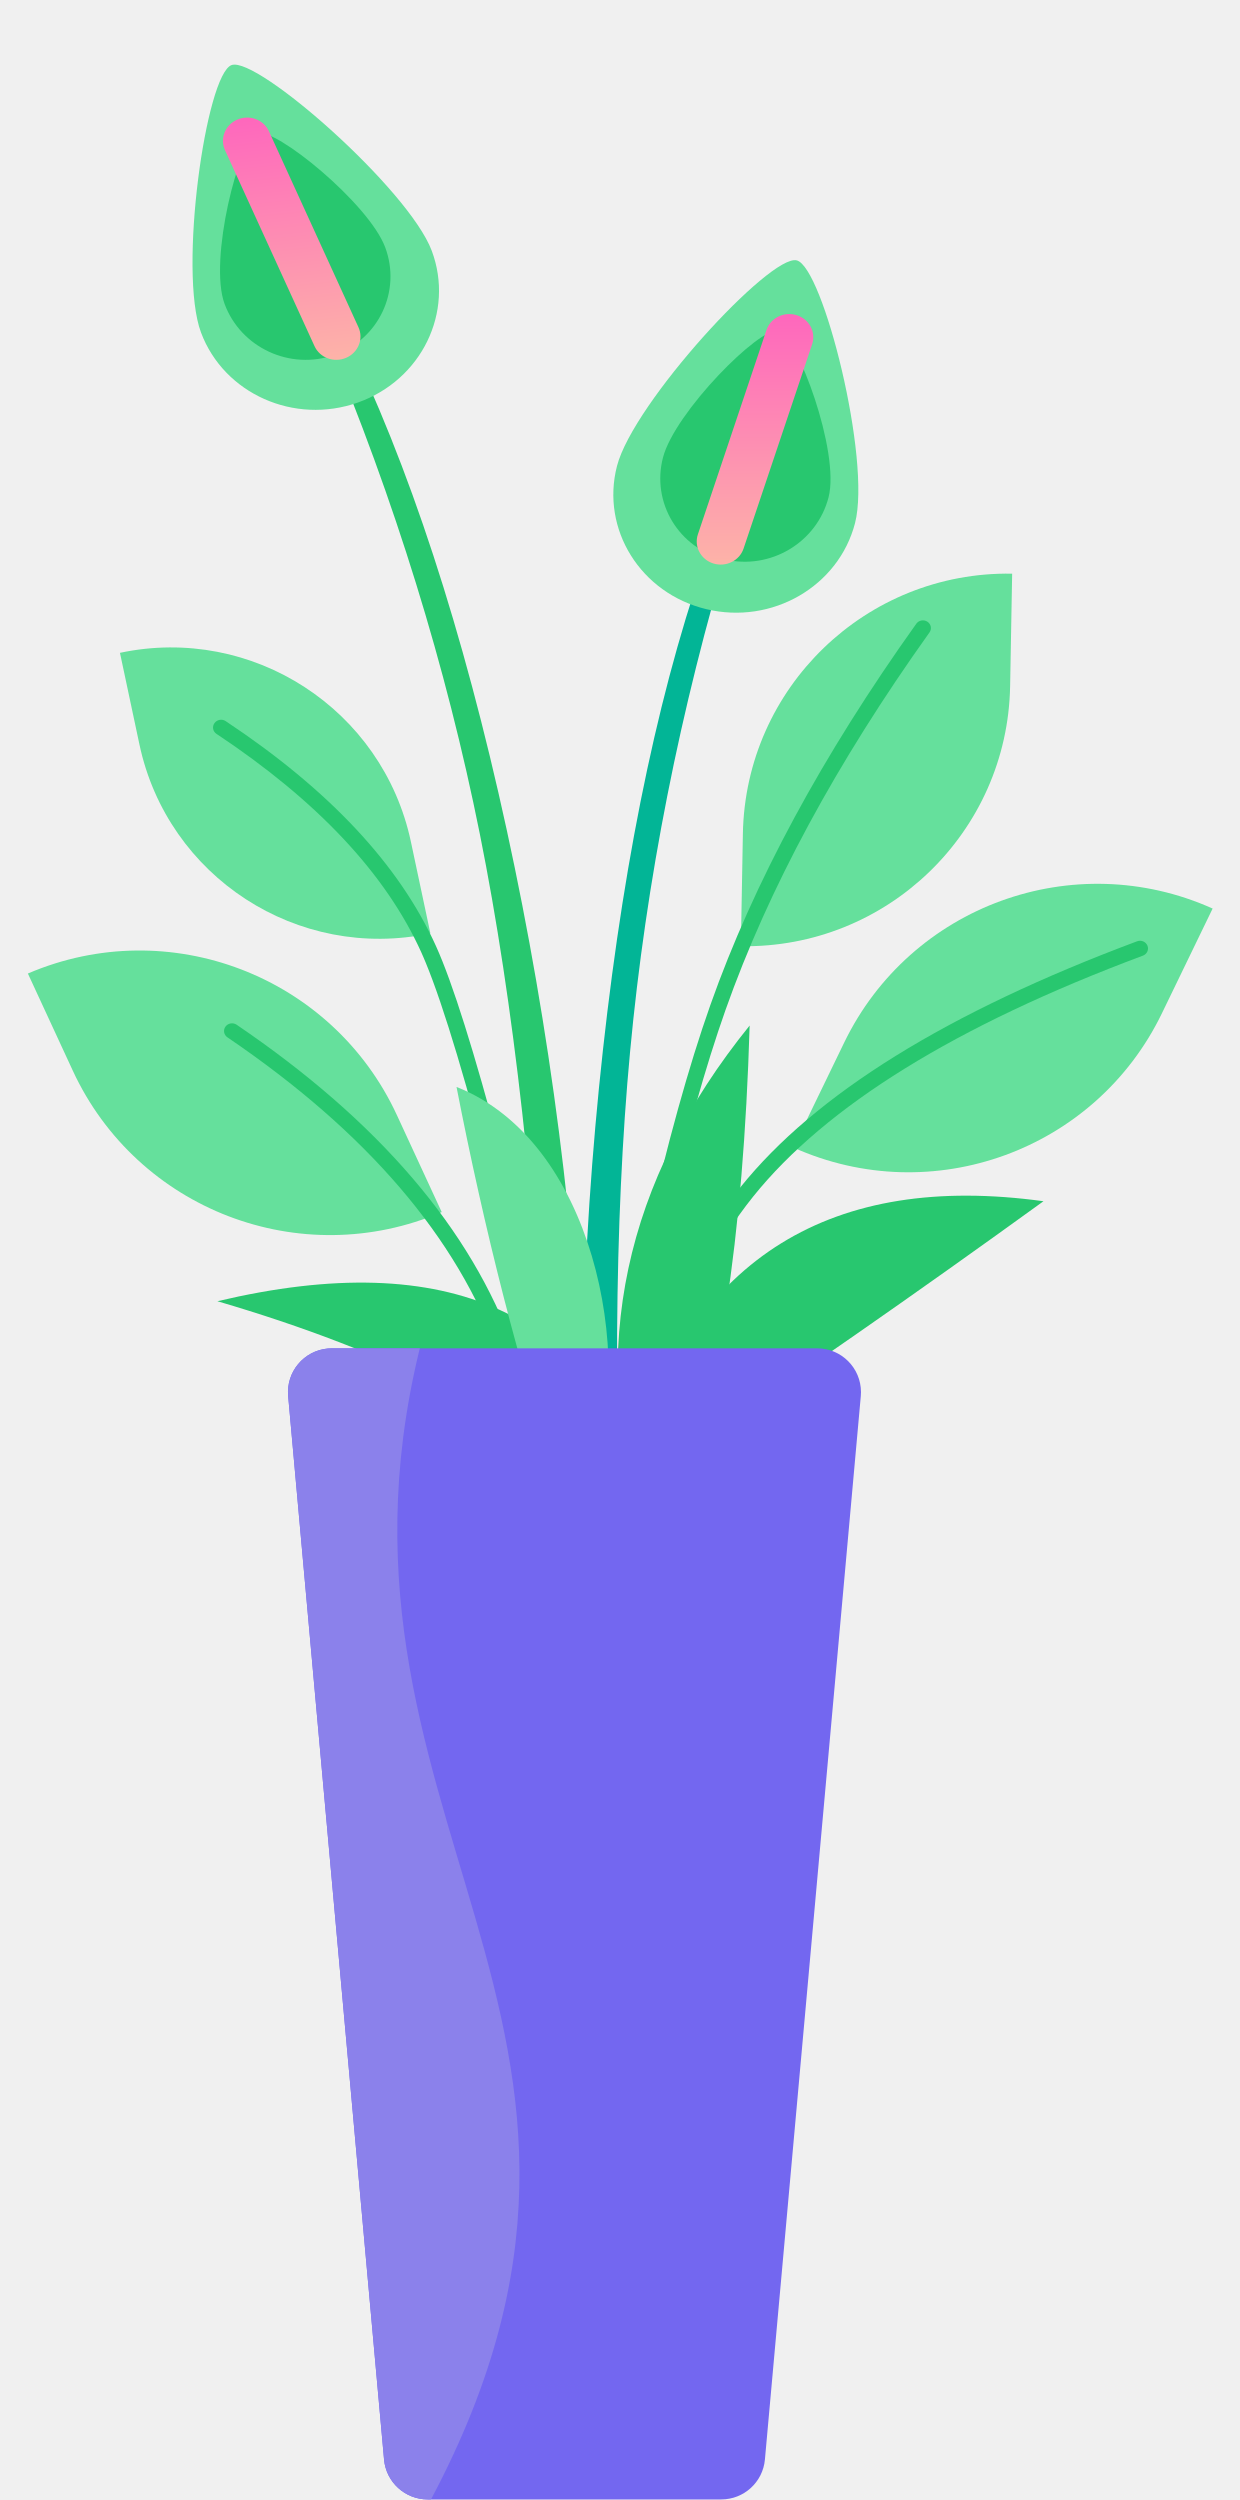
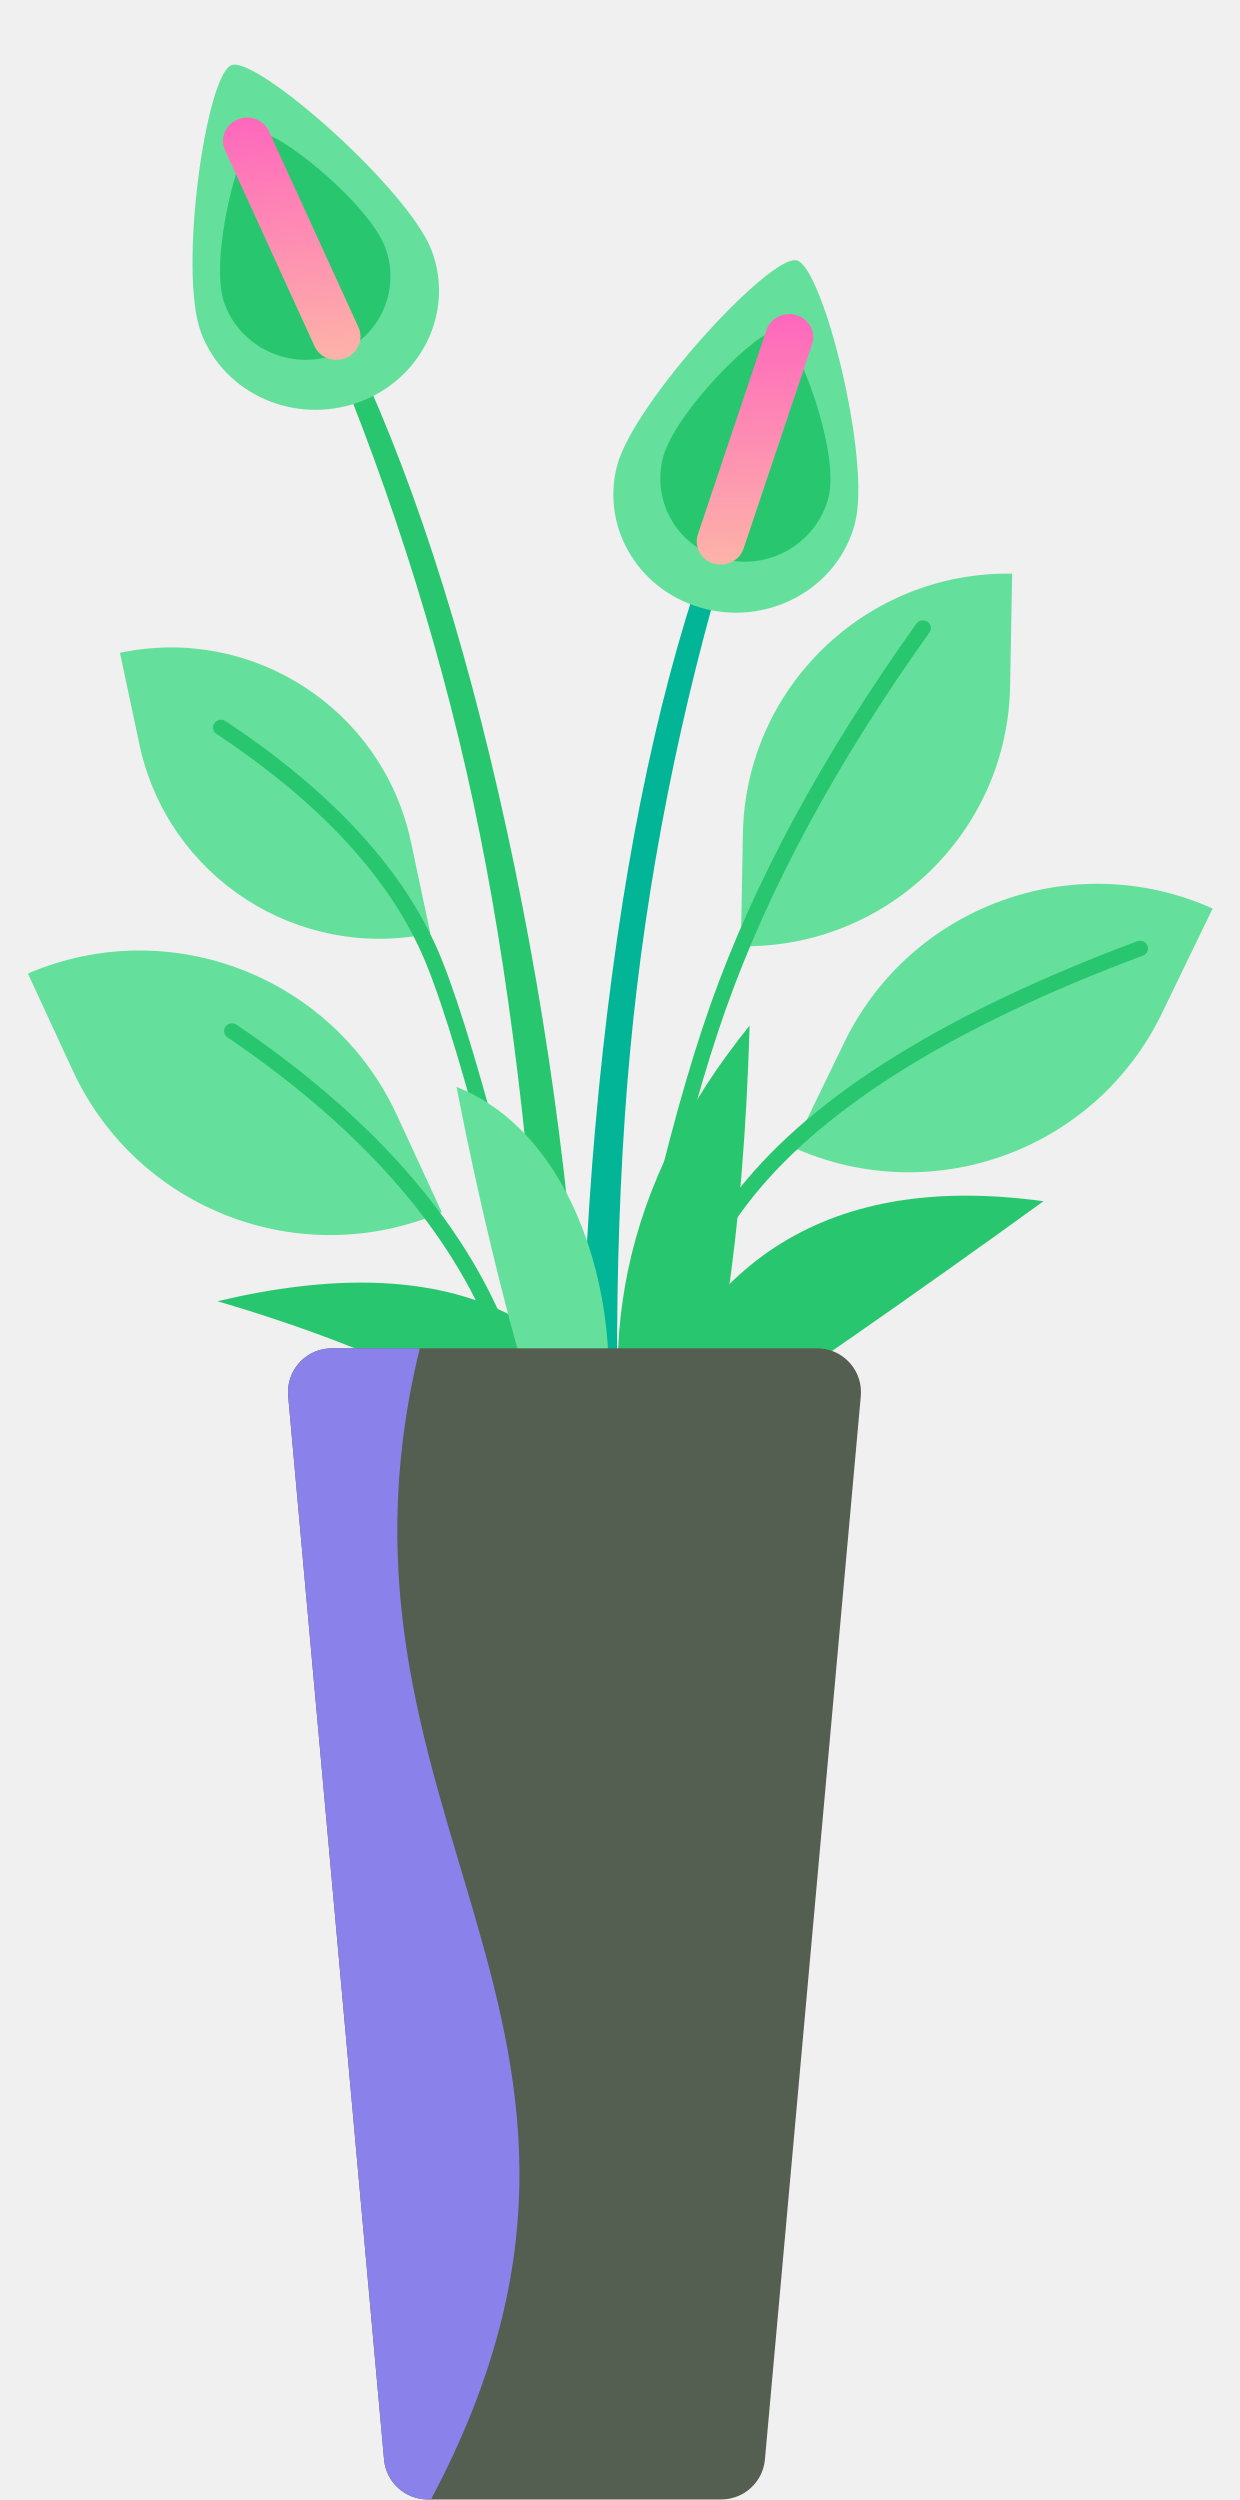
<svg xmlns="http://www.w3.org/2000/svg" xmlns:xlink="http://www.w3.org/1999/xlink" width="57px" height="115px" viewBox="0 0 57 115" version="1.1">
  <defs>
    <linearGradient x1="68.669%" y1="-6.664%" x2="68.669%" y2="100%" id="linearGradient-1">
      <stop stop-color="#FE62BE" offset="0%" />
      <stop stop-color="#FDB3A8" offset="100%" />
    </linearGradient>
    <path d="M2.263,0.023 L24.589,0.023 C25.703,0.023 26.605,0.925 26.605,2.039 C26.605,2.099 26.603,2.159 26.597,2.22 L22.186,51.139 C22.092,52.178 21.221,52.974 20.178,52.974 L6.674,52.974 C5.631,52.974 4.76,52.178 4.666,51.139 L0.255,2.22 C0.155,1.111 0.973,0.131 2.082,0.031 C2.142,0.025 2.202,0.023 2.263,0.023 Z" id="path-2" />
  </defs>
  <g id="📝-Pages-New" stroke="none" stroke-width="1" fill="none" fill-rule="evenodd">
    <g id="Pricing" transform="translate(-1146, -398)">
      <g id="Pricing-Card" transform="translate(383, 375)">
        <g id="Enterprise" transform="translate(640, 0)">
          <g id="Pot5" transform="translate(123.5, 23)">
            <g id="Group-39" transform="translate(0.5, 0)">
              <path d="M3.337,41.385 C10.396,41.482 16.095,47.179 16.195,54.238 L16.264,59.153 L16.264,59.153 C9.206,59.056 3.507,53.358 3.407,46.3 L3.337,41.385 L3.337,41.385 Z" id="Rectangle" fill="#65E09C" transform="translate(9.800708, 50.26875) rotate(-24) translate(-9.800708, -50.26875) " />
              <path d="M9.461,47.717 C15.872,52.073 20.03,56.928 21.945,62.279 C23.87,67.657 24.659,76.672 24.301,89.307 C24.295,89.502 24.456,89.665 24.659,89.671 C24.862,89.676 25.031,89.522 25.037,89.326 C25.397,76.613 24.602,67.526 22.641,62.048 C20.671,56.544 16.415,51.574 9.886,47.138 C9.719,47.025 9.49,47.063 9.373,47.223 C9.256,47.383 9.295,47.604 9.461,47.717 Z" id="Path" fill="#28C76F" />
              <path d="M38.721,38.233 C45.722,38.333 51.374,43.983 51.476,50.984 L51.554,56.347 L51.554,56.347 C44.553,56.247 38.902,50.597 38.799,43.596 L38.721,38.233 L38.721,38.233 Z" id="Rectangle" fill="#65E09C" transform="translate(45.13775, 47.29002) scale(-1, 1) rotate(-25) translate(-45.13775, -47.29002) " />
              <g id="Group-88" transform="translate(16.19385, 53.14905) rotate(-12) translate(-16.19385, -53.14905) translate(9.193848, 27.64905)">
                <path d="M0.386,0.459 C6.618,0.459 11.67,5.511 11.67,11.743 L11.67,16.051 L11.67,16.051 C5.438,16.051 0.386,10.999 0.386,4.767 L0.386,0.459 L0.386,0.459 Z" id="Rectangle" fill="#65E09C" />
                <path d="M3.952,5.026 C7.865,9.022 10.239,12.957 11.082,16.827 L11.132,17.07 L11.181,17.325 C11.97,21.624 12.427,32.558 12.546,50.084 C12.547,50.28 12.713,50.438 12.916,50.436 C13.119,50.435 13.283,50.275 13.282,50.08 L13.265,47.917 L13.24,45.414 C13.069,29.871 12.591,20.306 11.802,16.681 C10.929,12.671 8.488,8.624 4.487,4.54 C4.348,4.397 4.115,4.391 3.967,4.525 C3.819,4.659 3.813,4.884 3.952,5.026 Z" id="Path" fill="#28C76F" />
              </g>
              <path d="M33.23,26.281 C39.952,26.285 45.401,31.734 45.406,38.457 L45.409,43.633 L45.409,43.633 C38.686,43.628 33.237,38.18 33.233,31.457 L33.23,26.281 L33.23,26.281 Z" id="Rectangle" fill="#65E09C" transform="translate(39.31934, 34.9567) scale(-1, 1) rotate(-1) translate(-39.31934, -34.9567) " />
              <path d="M41.151,28.69 C36.829,34.746 33.671,40.591 31.678,46.227 C29.689,51.852 27.706,60.54 25.723,72.296 C25.691,72.489 25.827,72.671 26.028,72.703 C26.228,72.734 26.417,72.603 26.45,72.41 L26.694,70.98 L26.861,70.017 C28.7,59.504 30.539,51.649 32.375,46.455 C34.345,40.885 37.472,35.096 41.757,29.091 C41.872,28.93 41.83,28.71 41.662,28.599 C41.495,28.488 41.266,28.529 41.151,28.69 Z" id="Path" fill="#28C76F" />
              <g id="Group-87" transform="translate(25.75695, 10.32375)">
                <path d="M6.032,14.4 C3.696,20.755 2.011,28.615 0.978,37.977 C-0.054,47.34 -0.27,56.702 0.333,66.064 L2.043,66.213 C1.431,55.286 1.493,45.894 2.228,38.039 C2.963,30.184 4.517,22.329 6.887,14.474 L6.032,14.4 Z" id="Path" fill="#02B596" />
                <path d="M7.738,17.956 C10.847,17.929 13.39,15.469 13.417,12.461 C13.444,9.454 9.135,1.371 7.887,1.382 C6.638,1.392 2.184,9.551 2.157,12.559 C2.13,15.567 4.629,17.983 7.738,17.956 Z" id="Oval" fill="#65E09C" transform="translate(7.786691, 9.66887) rotate(14) translate(-7.786691, -9.66887) " />
                <path d="M7.879,15.575 C10.042,15.556 11.811,13.799 11.83,11.651 C11.85,9.502 8.606,4.764 7.738,4.771 C6.869,4.779 4.017,9.57 3.997,11.719 C3.978,13.867 5.716,15.593 7.879,15.575 Z" id="Oval" fill="#28C76F" transform="translate(7.913833, 10.17305) rotate(14) translate(-7.913833, -10.17305) " />
                <path d="M7.447,14.911 L10.601,5.513 C10.788,4.954 10.47,4.355 9.89,4.175 C9.31,3.994 8.687,4.301 8.5,4.859 L5.346,14.257 C5.159,14.816 5.477,15.415 6.057,15.596 C6.637,15.776 7.26,15.47 7.447,14.911 Z" id="Path" fill="url(#linearGradient-1)" />
              </g>
              <g id="Group-87" transform="translate(14.86104, 34.46887) scale(-1, 1) rotate(6) translate(-14.86104, -34.46887) translate(6.861037, 0.968868)">
                <path d="M6.032,14.4 C3.696,20.755 2.011,28.615 0.978,37.977 C-0.054,47.34 -0.27,56.702 0.333,66.064 L2.043,66.213 C1.431,55.286 1.493,45.894 2.228,38.039 C2.963,30.184 4.517,22.329 6.887,14.474 L6.032,14.4 Z" id="Path" fill="#28C76F" />
                <path d="M7.738,17.956 C10.847,17.929 13.39,15.469 13.417,12.461 C13.444,9.454 9.135,1.371 7.887,1.382 C6.638,1.392 2.184,9.551 2.157,12.559 C2.13,15.567 4.629,17.983 7.738,17.956 Z" id="Oval" fill="#65E09C" transform="translate(7.786691, 9.66887) rotate(14) translate(-7.786691, -9.66887) " />
                <path d="M7.879,15.575 C10.042,15.556 11.811,13.799 11.83,11.651 C11.85,9.502 8.606,4.764 7.738,4.771 C6.869,4.779 4.017,9.57 3.997,11.719 C3.978,13.867 5.716,15.593 7.879,15.575 Z" id="Oval" fill="#28C76F" transform="translate(7.913833, 10.17305) rotate(14) translate(-7.913833, -10.17305) " />
                <path d="M7.447,14.911 L10.601,5.513 C10.788,4.954 10.47,4.355 9.89,4.175 C9.31,3.994 8.687,4.301 8.5,4.859 L5.346,14.257 C5.159,14.816 5.477,15.415 6.057,15.596 C6.637,15.776 7.26,15.47 7.447,14.911 Z" id="Path" fill="url(#linearGradient-1)" />
              </g>
              <path d="M51.307,43.299 C42.582,46.559 36.498,50.327 33.057,54.616 C29.618,58.905 27.345,65.556 26.224,74.572 C26.199,74.766 26.343,74.942 26.545,74.966 C26.747,74.989 26.93,74.85 26.954,74.656 C28.061,65.756 30.295,59.22 33.64,55.049 C36.985,50.879 42.962,47.177 51.573,43.96 C51.763,43.889 51.857,43.684 51.783,43.501 C51.71,43.319 51.497,43.228 51.307,43.299 Z" id="Path" fill="#28C76F" />
            </g>
            <path d="M29.5,69 C26.806,60.383 20.139,57.335 9.5,59.856 C17.466,62.193 23.479,65.241 27.542,69 L29.5,69 Z" id="Path-151" fill="#28C76F" />
            <path d="M47.5,67 C44.577,57.83 38.243,53.916 28.5,55.257 C34.418,59.539 40.043,63.453 45.375,67 L47.5,67 Z" id="Path-151" fill="#28C76F" transform="translate(38, 61) scale(-1, 1) translate(-38, -61) " />
            <path d="M24.862,68.608 C25.677,59.971 30.107,53.417 38.15,48.948 C34.189,57.968 30.338,64.427 26.595,68.326 L24.862,68.608 Z" id="Path-151" fill="#28C76F" transform="translate(31.50572, 58.77819) rotate(-22) translate(-31.50572, -58.77819) " />
            <path d="M25.149,68 C23.452,63.201 21.764,56.498 20.5,50 C26.751,52.46 28.758,62.263 26.751,68 L25.149,68 Z" id="Path-114" fill="#65E09C" />
            <g id="Group" transform="translate(12.5, 62)">
              <mask id="mask-3" fill="white">
                <use xlink:href="#path-2" />
              </mask>
-               <use id="Rectangle" fill="#7367F0" xlink:href="#path-2" />
+               <use id="Rectangle" fill="#545e51" xlink:href="#path-2" />
              <path d="M-3.316,-0.938 L6.559,-0.938 C0.44,21.575 18.86,30.956 6.559,53.469 L-3.316,53.469 L-3.316,-0.938 Z" id="Rectangle" fill="#8B81EB" mask="url(#mask-3)" />
            </g>
          </g>
        </g>
      </g>
    </g>
  </g>
</svg>
